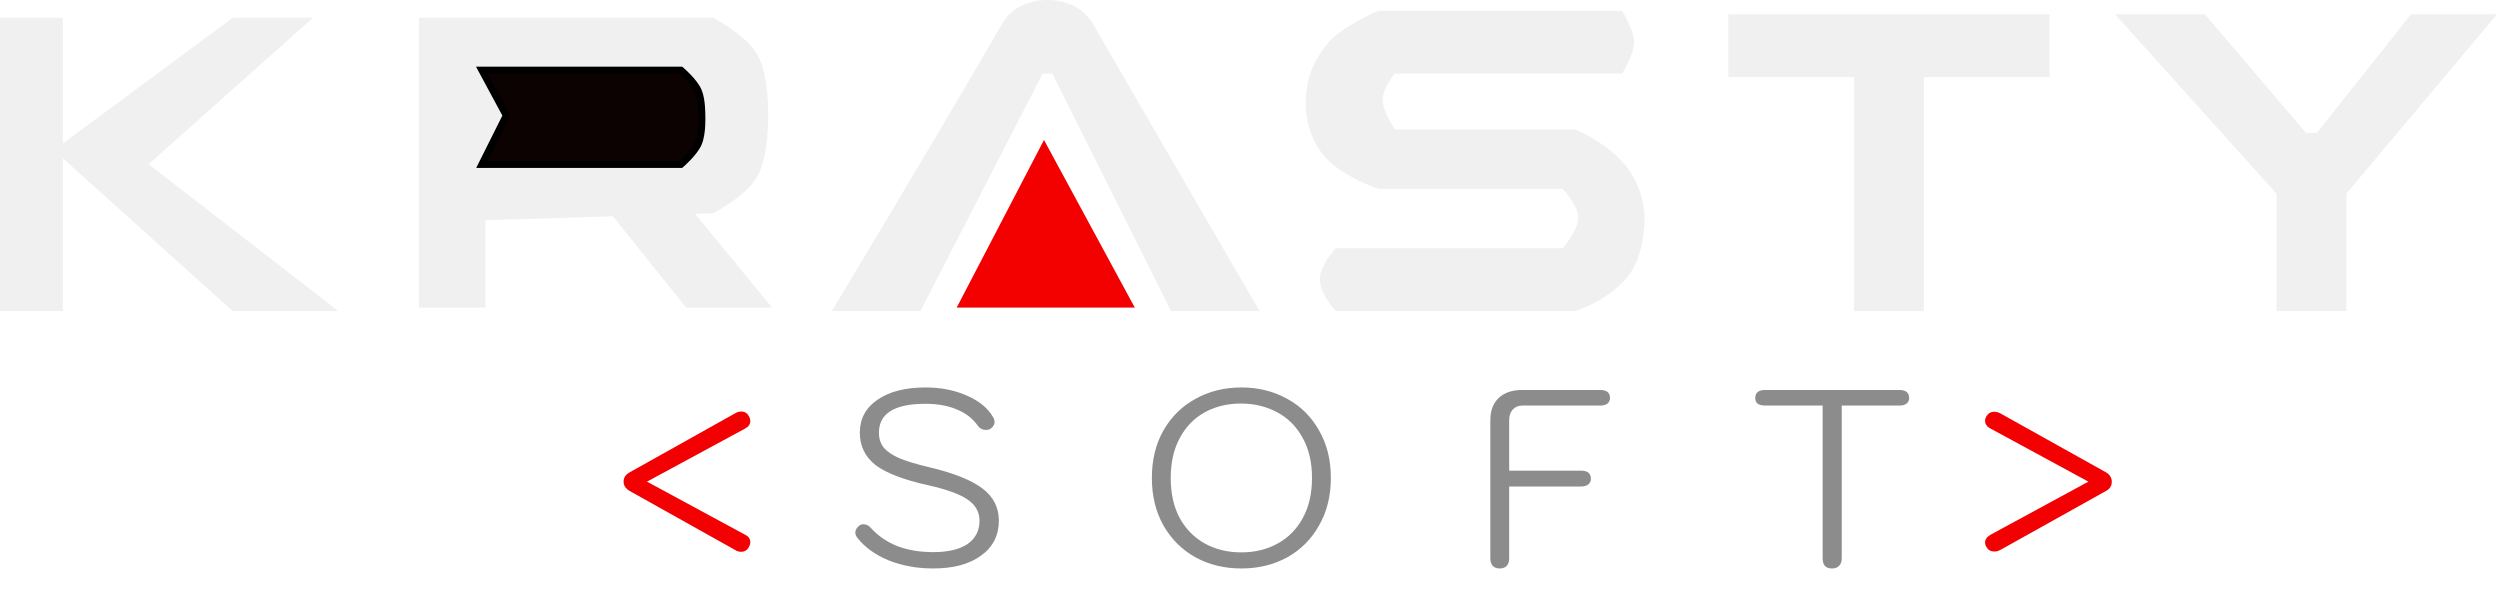
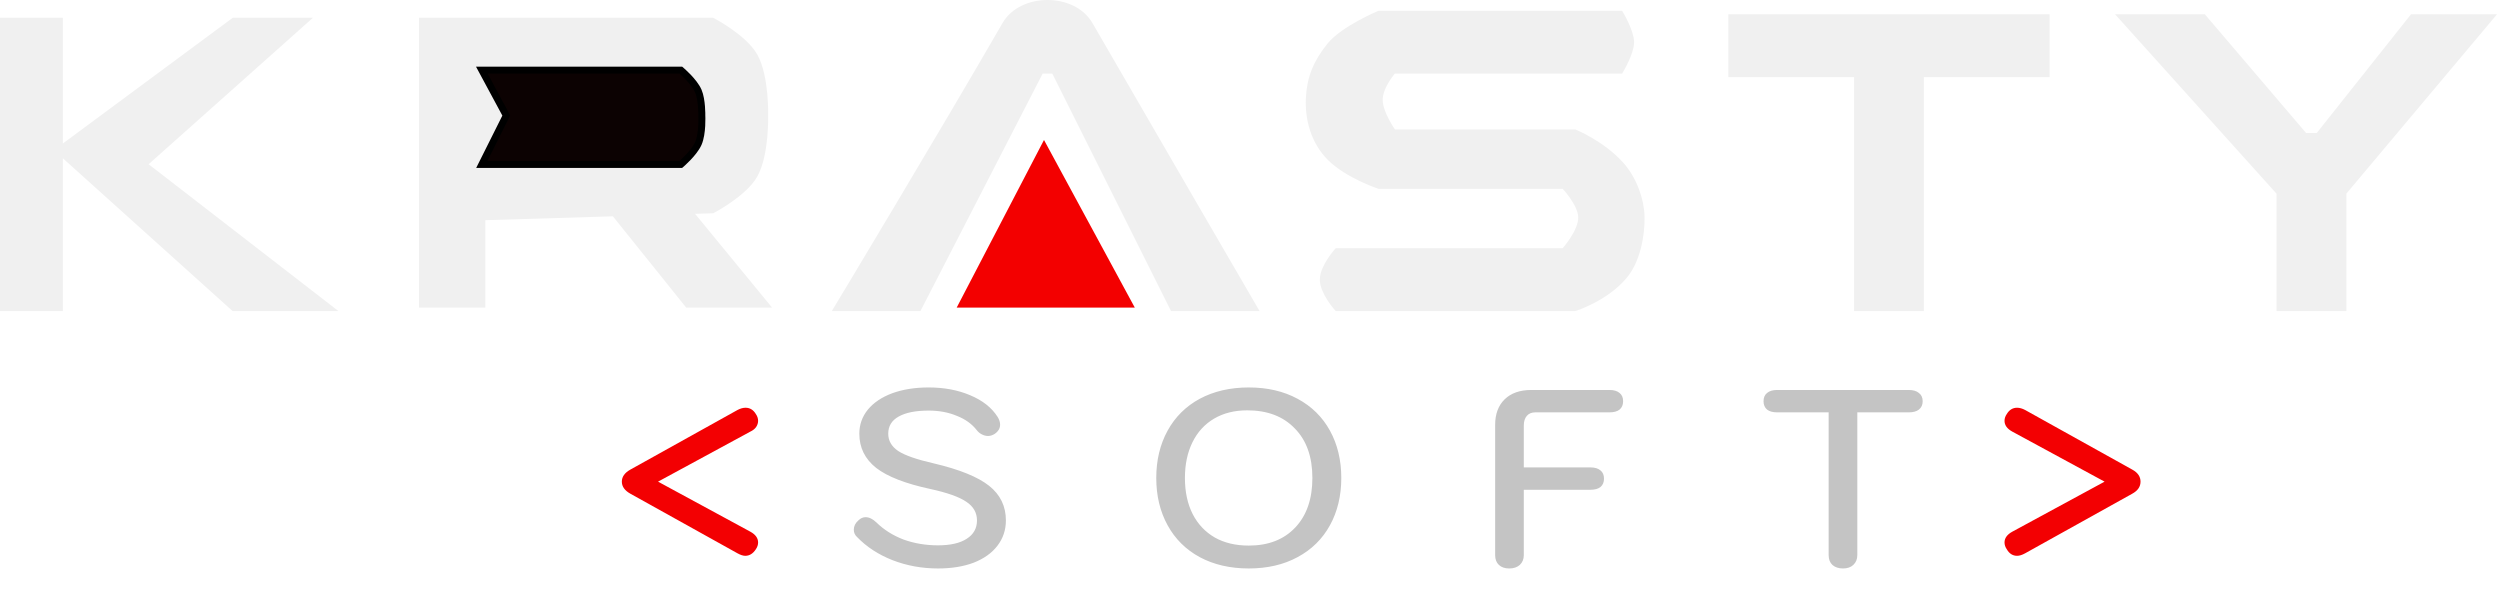
<svg xmlns="http://www.w3.org/2000/svg" viewBox="0 0 358 85" fill="none">
  <path d="M326.5 27.544L304 2.544H315.5L330 19.544H332L345.5 2.544H356.5L335.5 27.544V44.044H326.5V27.544Z" fill="#F0F0F0" stroke="#F0F0F0" />
  <path d="M266 10.544V44.044H275V10.544H293V2.544H248V10.544H266Z" fill="#F0F0F0" stroke="#F0F0F0" />
  <path d="M232 2.044H197.5C197.5 2.044 192.411 4.191 190.5 6.544C188.589 8.897 187.639 11.144 187.5 14.044C187.355 17.072 188.223 20.267 190.5 22.544C193 25.044 197.5 26.544 197.5 26.544H224C224 26.544 226.413 29.035 226.5 31.044C226.595 33.225 224 36.044 224 36.044H191.5C191.5 36.044 189.5 38.297 189.5 40.044C189.5 41.79 191.5 44.044 191.5 44.044H225.5C225.5 44.044 229.796 42.707 232.5 39.544C234.432 37.283 235.05 33.599 235 31.044C234.952 28.597 233.874 25.59 232 23.544C229.296 20.593 225.5 19.044 225.5 19.044H199.5C199.5 19.044 197.5 16.306 197.5 14.294C197.5 12.281 199.5 10.044 199.5 10.044H232C232 10.044 233.5 7.531 233.5 6.044C233.5 4.557 232 2.044 232 2.044Z" fill="#F0F0F0" stroke="#F0F0F0" />
  <path d="M137 44.044H162.5L149.5 20.044L137 44.044Z" fill="#F30000" />
  <path d="M144 3.544C134.762 19.544 120 44.044 120 44.044H131.5L149 10.044H151L168 44.044H179.5C179.5 44.044 164.372 18.044 156 3.544C153.657 -0.515 146.343 -0.515 144 3.544Z" fill="#F0F0F0" stroke="#F0F0F0" />
  <path d="M60.5 43.544V3.044H102C102 3.044 106.498 5.389 108 8.044C109.646 10.953 109.5 16.544 109.5 16.544C109.5 16.544 109.646 22.135 108 25.044C106.498 27.699 102 30.044 102 30.044L98.5 30.15L109.5 43.544H98.5L88 30.468L69 31.044V43.544H60.5Z" fill="#F0F0F0" />
  <path d="M88 30.468C82.096 30.647 76.509 30.816 69 31.044V43.544H60.5V3.044H102C102 3.044 106.498 5.389 108 8.044C109.646 10.953 109.5 16.544 109.5 16.544C109.5 16.544 109.646 22.135 108 25.044C106.498 27.699 102 30.044 102 30.044C100.786 30.081 99.623 30.116 98.5 30.15M88 30.468L98.5 43.544H109.5L98.5 30.15M88 30.468C91.275 30.369 94.647 30.267 98.5 30.15" stroke="#F0F0F0" />
  <path d="M97.5 10.044H69L72.5 16.544L69 23.544H97.5C97.5 23.544 99.386 21.94 100 20.544C100.634 19.103 100.5 16.544 100.5 16.544C100.5 16.544 100.543 14.313 100 13.044C99.4 11.642 97.5 10.044 97.5 10.044Z" fill="#0C0202" stroke="black" />
  <path fill-rule="evenodd" clip-rule="evenodd" d="M0.5 44.044V3.044H8.5V21.544V44.044H0.5Z" fill="#F0F0F0" />
  <path fill-rule="evenodd" clip-rule="evenodd" d="M33.5 44.044C23.737 35.257 18.263 30.331 8.5 21.544L33.5 3.044H43.5L20.5 23.544L47 44.044H33.5Z" fill="#F0F0F0" />
  <path d="M8.5 21.544V3.044H0.5V44.044H8.5V21.544ZM8.5 21.544C18.263 30.331 23.737 35.257 33.5 44.044H47L20.5 23.544L43.5 3.044H33.5L8.5 21.544Z" stroke="#F0F0F0" />
-   <path d="M133.64 81.404C131.336 81.404 129.212 81.02 127.268 80.252C125.348 79.46 123.848 78.38 122.768 77.012C122.576 76.772 122.48 76.52 122.48 76.256C122.48 75.92 122.66 75.596 123.02 75.284C123.212 75.14 123.416 75.068 123.632 75.068C124.064 75.068 124.448 75.272 124.784 75.68C125.768 76.76 127.004 77.6 128.492 78.2C130.004 78.776 131.72 79.064 133.64 79.064C135.752 79.064 137.384 78.68 138.536 77.912C139.688 77.12 140.264 76.004 140.264 74.564C140.264 73.316 139.7 72.308 138.572 71.54C137.468 70.772 135.584 70.088 132.92 69.488C129.44 68.72 126.932 67.76 125.396 66.608C123.884 65.432 123.128 63.884 123.128 61.964C123.128 59.972 123.968 58.4 125.648 57.248C127.352 56.072 129.644 55.484 132.524 55.484C134.708 55.484 136.676 55.868 138.428 56.636C140.204 57.404 141.464 58.436 142.208 59.732C142.352 59.972 142.424 60.2 142.424 60.416C142.424 60.8 142.22 61.136 141.812 61.424C141.644 61.52 141.452 61.568 141.236 61.568C140.708 61.568 140.3 61.364 140.012 60.956C139.316 59.948 138.332 59.18 137.06 58.652C135.788 58.1 134.276 57.824 132.524 57.824C128.084 57.824 125.864 59.204 125.864 61.964C125.864 62.804 126.092 63.512 126.548 64.088C127.004 64.64 127.736 65.144 128.744 65.6C129.776 66.032 131.204 66.464 133.028 66.896C136.58 67.736 139.136 68.756 140.696 69.956C142.256 71.132 143.036 72.668 143.036 74.564C143.036 76.676 142.184 78.344 140.48 79.568C138.8 80.792 136.52 81.404 133.64 81.404ZM177.764 81.404C175.34 81.404 173.156 80.876 171.212 79.82C169.268 78.74 167.732 77.216 166.604 75.248C165.5 73.28 164.948 71.012 164.948 68.444C164.948 65.852 165.5 63.584 166.604 61.64C167.732 59.672 169.268 58.16 171.212 57.104C173.156 56.024 175.34 55.484 177.764 55.484C180.188 55.484 182.372 56.024 184.316 57.104C186.26 58.16 187.784 59.672 188.888 61.64C190.016 63.584 190.58 65.852 190.58 68.444C190.58 71.012 190.016 73.28 188.888 75.248C187.784 77.216 186.26 78.74 184.316 79.82C182.372 80.876 180.188 81.404 177.764 81.404ZM177.764 79.1C179.708 79.1 181.436 78.68 182.948 77.84C184.484 77 185.684 75.788 186.548 74.204C187.436 72.596 187.88 70.676 187.88 68.444C187.88 66.188 187.424 64.256 186.512 62.648C185.624 61.04 184.4 59.828 182.84 59.012C181.304 58.196 179.588 57.788 177.692 57.788C175.772 57.788 174.044 58.208 172.508 59.048C170.996 59.888 169.808 61.112 168.944 62.72C168.08 64.328 167.648 66.236 167.648 68.444C167.648 70.676 168.08 72.596 168.944 74.204C169.832 75.788 171.032 77 172.544 77.84C174.08 78.68 175.82 79.1 177.764 79.1ZM214.747 81.404C214.339 81.404 214.015 81.284 213.775 81.044C213.535 80.78 213.415 80.42 213.415 79.964V60.164C213.415 58.82 213.811 57.764 214.603 56.996C215.419 56.228 216.547 55.844 217.987 55.844H229.147C230.083 55.844 230.551 56.228 230.551 56.996C230.551 57.332 230.431 57.596 230.191 57.788C229.951 57.98 229.603 58.076 229.147 58.076H218.023C217.447 58.076 216.979 58.268 216.619 58.652C216.283 59.036 216.115 59.54 216.115 60.164V67.4H226.411C227.347 67.4 227.815 67.784 227.815 68.552C227.815 68.912 227.683 69.188 227.419 69.38C227.179 69.572 226.843 69.668 226.411 69.668H216.115V79.964C216.115 80.42 215.995 80.78 215.755 81.044C215.515 81.284 215.179 81.404 214.747 81.404ZM262.334 81.404C261.902 81.404 261.566 81.284 261.326 81.044C261.11 80.78 261.002 80.42 261.002 79.964V58.076H252.758C252.326 58.076 251.978 57.992 251.714 57.824C251.474 57.632 251.354 57.356 251.354 56.996C251.354 56.228 251.822 55.844 252.758 55.844H271.982C272.918 55.844 273.386 56.228 273.386 56.996C273.386 57.332 273.266 57.596 273.026 57.788C272.786 57.98 272.438 58.076 271.982 58.076H263.738V79.964C263.738 80.42 263.606 80.78 263.342 81.044C263.102 81.284 262.766 81.404 262.334 81.404Z" fill="#8C8C8C" />
-   <path d="M90.164 70.304C89.588 69.968 89.3 69.524 89.3 68.972C89.3 68.396 89.588 67.952 90.164 67.64L105.284 59.18C105.548 59.012 105.836 58.928 106.148 58.928C106.628 58.928 106.988 59.144 107.228 59.576C107.372 59.816 107.444 60.056 107.444 60.296C107.444 60.752 107.192 61.112 106.688 61.376L92.648 68.972L106.688 76.568C107.192 76.808 107.444 77.168 107.444 77.648C107.444 77.864 107.372 78.104 107.228 78.368C106.988 78.8 106.616 79.016 106.112 79.016C105.824 79.016 105.548 78.932 105.284 78.764L90.164 70.304Z" fill="#F30002" />
-   <path d="M286.424 78.764C286.136 78.908 285.86 78.98 285.596 78.98C285.092 78.98 284.72 78.776 284.48 78.368C284.336 78.152 284.264 77.924 284.264 77.684C284.264 77.252 284.528 76.88 285.056 76.568L299.06 68.972L285.056 61.376C284.528 61.112 284.264 60.728 284.264 60.224C284.264 60.008 284.336 59.792 284.48 59.576C284.72 59.168 285.092 58.964 285.596 58.964C285.86 58.964 286.136 59.036 286.424 59.18L301.58 67.64C301.844 67.784 302.048 67.976 302.192 68.216C302.336 68.456 302.408 68.708 302.408 68.972C302.408 69.572 302.132 70.016 301.58 70.304L286.424 78.764Z" fill="#F30002" />
+   <path d="M134.324 81.404C132.02 81.404 129.848 81.008 127.808 80.216C125.792 79.424 124.1 78.32 122.732 76.904C122.42 76.616 122.264 76.268 122.264 75.86C122.264 75.356 122.48 74.912 122.912 74.528C123.224 74.216 123.572 74.06 123.956 74.06C124.46 74.06 124.976 74.312 125.504 74.816C126.584 75.872 127.88 76.688 129.392 77.264C130.928 77.816 132.572 78.092 134.324 78.092C136.1 78.092 137.468 77.78 138.428 77.156C139.412 76.532 139.904 75.656 139.904 74.528C139.904 73.424 139.4 72.536 138.392 71.864C137.384 71.168 135.668 70.556 133.244 70.028C129.668 69.26 127.076 68.252 125.468 67.004C123.86 65.732 123.056 64.1 123.056 62.108C123.056 60.812 123.464 59.66 124.28 58.652C125.12 57.644 126.284 56.864 127.772 56.312C129.284 55.76 131.024 55.484 132.992 55.484C135.2 55.484 137.18 55.856 138.932 56.6C140.708 57.344 142.016 58.376 142.856 59.696C143.096 60.08 143.216 60.452 143.216 60.812C143.216 61.34 142.952 61.784 142.424 62.144C142.112 62.336 141.8 62.432 141.488 62.432C141.2 62.432 140.912 62.36 140.624 62.216C140.336 62.072 140.096 61.88 139.904 61.64C139.208 60.728 138.248 60.032 137.024 59.552C135.824 59.048 134.48 58.796 132.992 58.796C131.12 58.796 129.68 59.084 128.672 59.66C127.688 60.212 127.196 61.028 127.196 62.108C127.196 63.116 127.676 63.944 128.636 64.592C129.596 65.216 131.288 65.804 133.712 66.356C137.384 67.22 140.024 68.288 141.632 69.56C143.24 70.832 144.044 72.488 144.044 74.528C144.044 75.896 143.636 77.108 142.82 78.164C142.028 79.196 140.9 80 139.436 80.576C137.972 81.128 136.268 81.404 134.324 81.404ZM178.825 81.404C176.161 81.404 173.821 80.864 171.805 79.784C169.813 78.704 168.277 77.18 167.197 75.212C166.117 73.244 165.577 70.988 165.577 68.444C165.577 65.9 166.117 63.644 167.197 61.676C168.277 59.708 169.813 58.184 171.805 57.104C173.821 56.024 176.161 55.484 178.825 55.484C181.489 55.484 183.816 56.024 185.809 57.104C187.825 58.184 189.373 59.708 190.453 61.676C191.533 63.644 192.073 65.9 192.073 68.444C192.073 70.988 191.533 73.244 190.453 75.212C189.373 77.18 187.825 78.704 185.809 79.784C183.816 80.864 181.489 81.404 178.825 81.404ZM178.825 78.128C181.633 78.128 183.853 77.264 185.485 75.536C187.117 73.808 187.933 71.444 187.933 68.444C187.933 65.42 187.093 63.056 185.413 61.352C183.757 59.624 181.489 58.76 178.609 58.76C176.785 58.76 175.201 59.156 173.857 59.948C172.513 60.74 171.481 61.868 170.761 63.332C170.041 64.796 169.681 66.5 169.681 68.444C169.681 70.436 170.053 72.164 170.797 73.628C171.541 75.068 172.597 76.184 173.965 76.976C175.333 77.744 176.953 78.128 178.825 78.128ZM216.121 81.404C215.497 81.404 215.005 81.236 214.645 80.9C214.285 80.564 214.105 80.096 214.105 79.496V60.848C214.105 59.288 214.561 58.064 215.473 57.176C216.385 56.288 217.657 55.844 219.289 55.844H230.485C231.109 55.844 231.589 55.988 231.925 56.276C232.261 56.54 232.429 56.936 232.429 57.464C232.429 57.968 232.261 58.364 231.925 58.652C231.589 58.916 231.109 59.048 230.485 59.048H219.865C219.337 59.048 218.929 59.216 218.641 59.552C218.353 59.888 218.209 60.344 218.209 60.92V66.932H227.749C228.373 66.932 228.853 67.076 229.189 67.364C229.525 67.628 229.693 68.024 229.693 68.552C229.693 69.056 229.525 69.452 229.189 69.74C228.853 70.004 228.373 70.136 227.749 70.136H218.209V79.496C218.209 80.072 218.017 80.54 217.633 80.9C217.249 81.236 216.745 81.404 216.121 81.404ZM263.915 81.404C263.291 81.404 262.787 81.236 262.403 80.9C262.043 80.564 261.863 80.096 261.863 79.496V59.048H254.483C253.859 59.048 253.379 58.916 253.043 58.652C252.707 58.364 252.539 57.968 252.539 57.464C252.539 56.936 252.707 56.54 253.043 56.276C253.379 55.988 253.859 55.844 254.483 55.844H273.347C273.971 55.844 274.451 55.988 274.787 56.276C275.147 56.54 275.327 56.936 275.327 57.464C275.327 57.968 275.147 58.364 274.787 58.652C274.451 58.916 273.971 59.048 273.347 59.048H265.967V79.496C265.967 80.072 265.775 80.54 265.391 80.9C265.031 81.236 264.539 81.404 263.915 81.404Z" fill="#C4C4C4" />
+   <path d="M90.272 70.7C89.456 70.244 89.048 69.668 89.048 68.972C89.048 68.276 89.456 67.7 90.272 67.244L105.608 58.712C106.016 58.496 106.4 58.388 106.76 58.388C107.384 58.388 107.876 58.688 108.236 59.288C108.452 59.6 108.56 59.924 108.56 60.26C108.56 60.572 108.464 60.872 108.272 61.16C108.08 61.424 107.804 61.64 107.444 61.808L94.232 68.972L107.444 76.136C108.188 76.544 108.56 77.06 108.56 77.684C108.56 78.02 108.452 78.344 108.236 78.656C107.828 79.28 107.324 79.592 106.724 79.592C106.412 79.592 106.04 79.472 105.608 79.232L90.272 70.7Z" fill="#F30002" />
+   <path d="M290 79.232C289.568 79.472 289.184 79.592 288.848 79.592C288.224 79.592 287.732 79.28 287.372 78.656C287.156 78.344 287.048 78.02 287.048 77.684C287.048 77.06 287.42 76.544 288.164 76.136L301.376 68.972L288.164 61.808C287.42 61.4 287.048 60.884 287.048 60.26C287.048 59.924 287.156 59.6 287.372 59.288C287.732 58.688 288.224 58.388 288.848 58.388C289.208 58.388 289.592 58.496 290 58.712L305.336 67.244C306.128 67.676 306.524 68.252 306.524 68.972C306.524 69.692 306.128 70.268 305.336 70.7L290 79.232Z" fill="#F30002" />
</svg>
